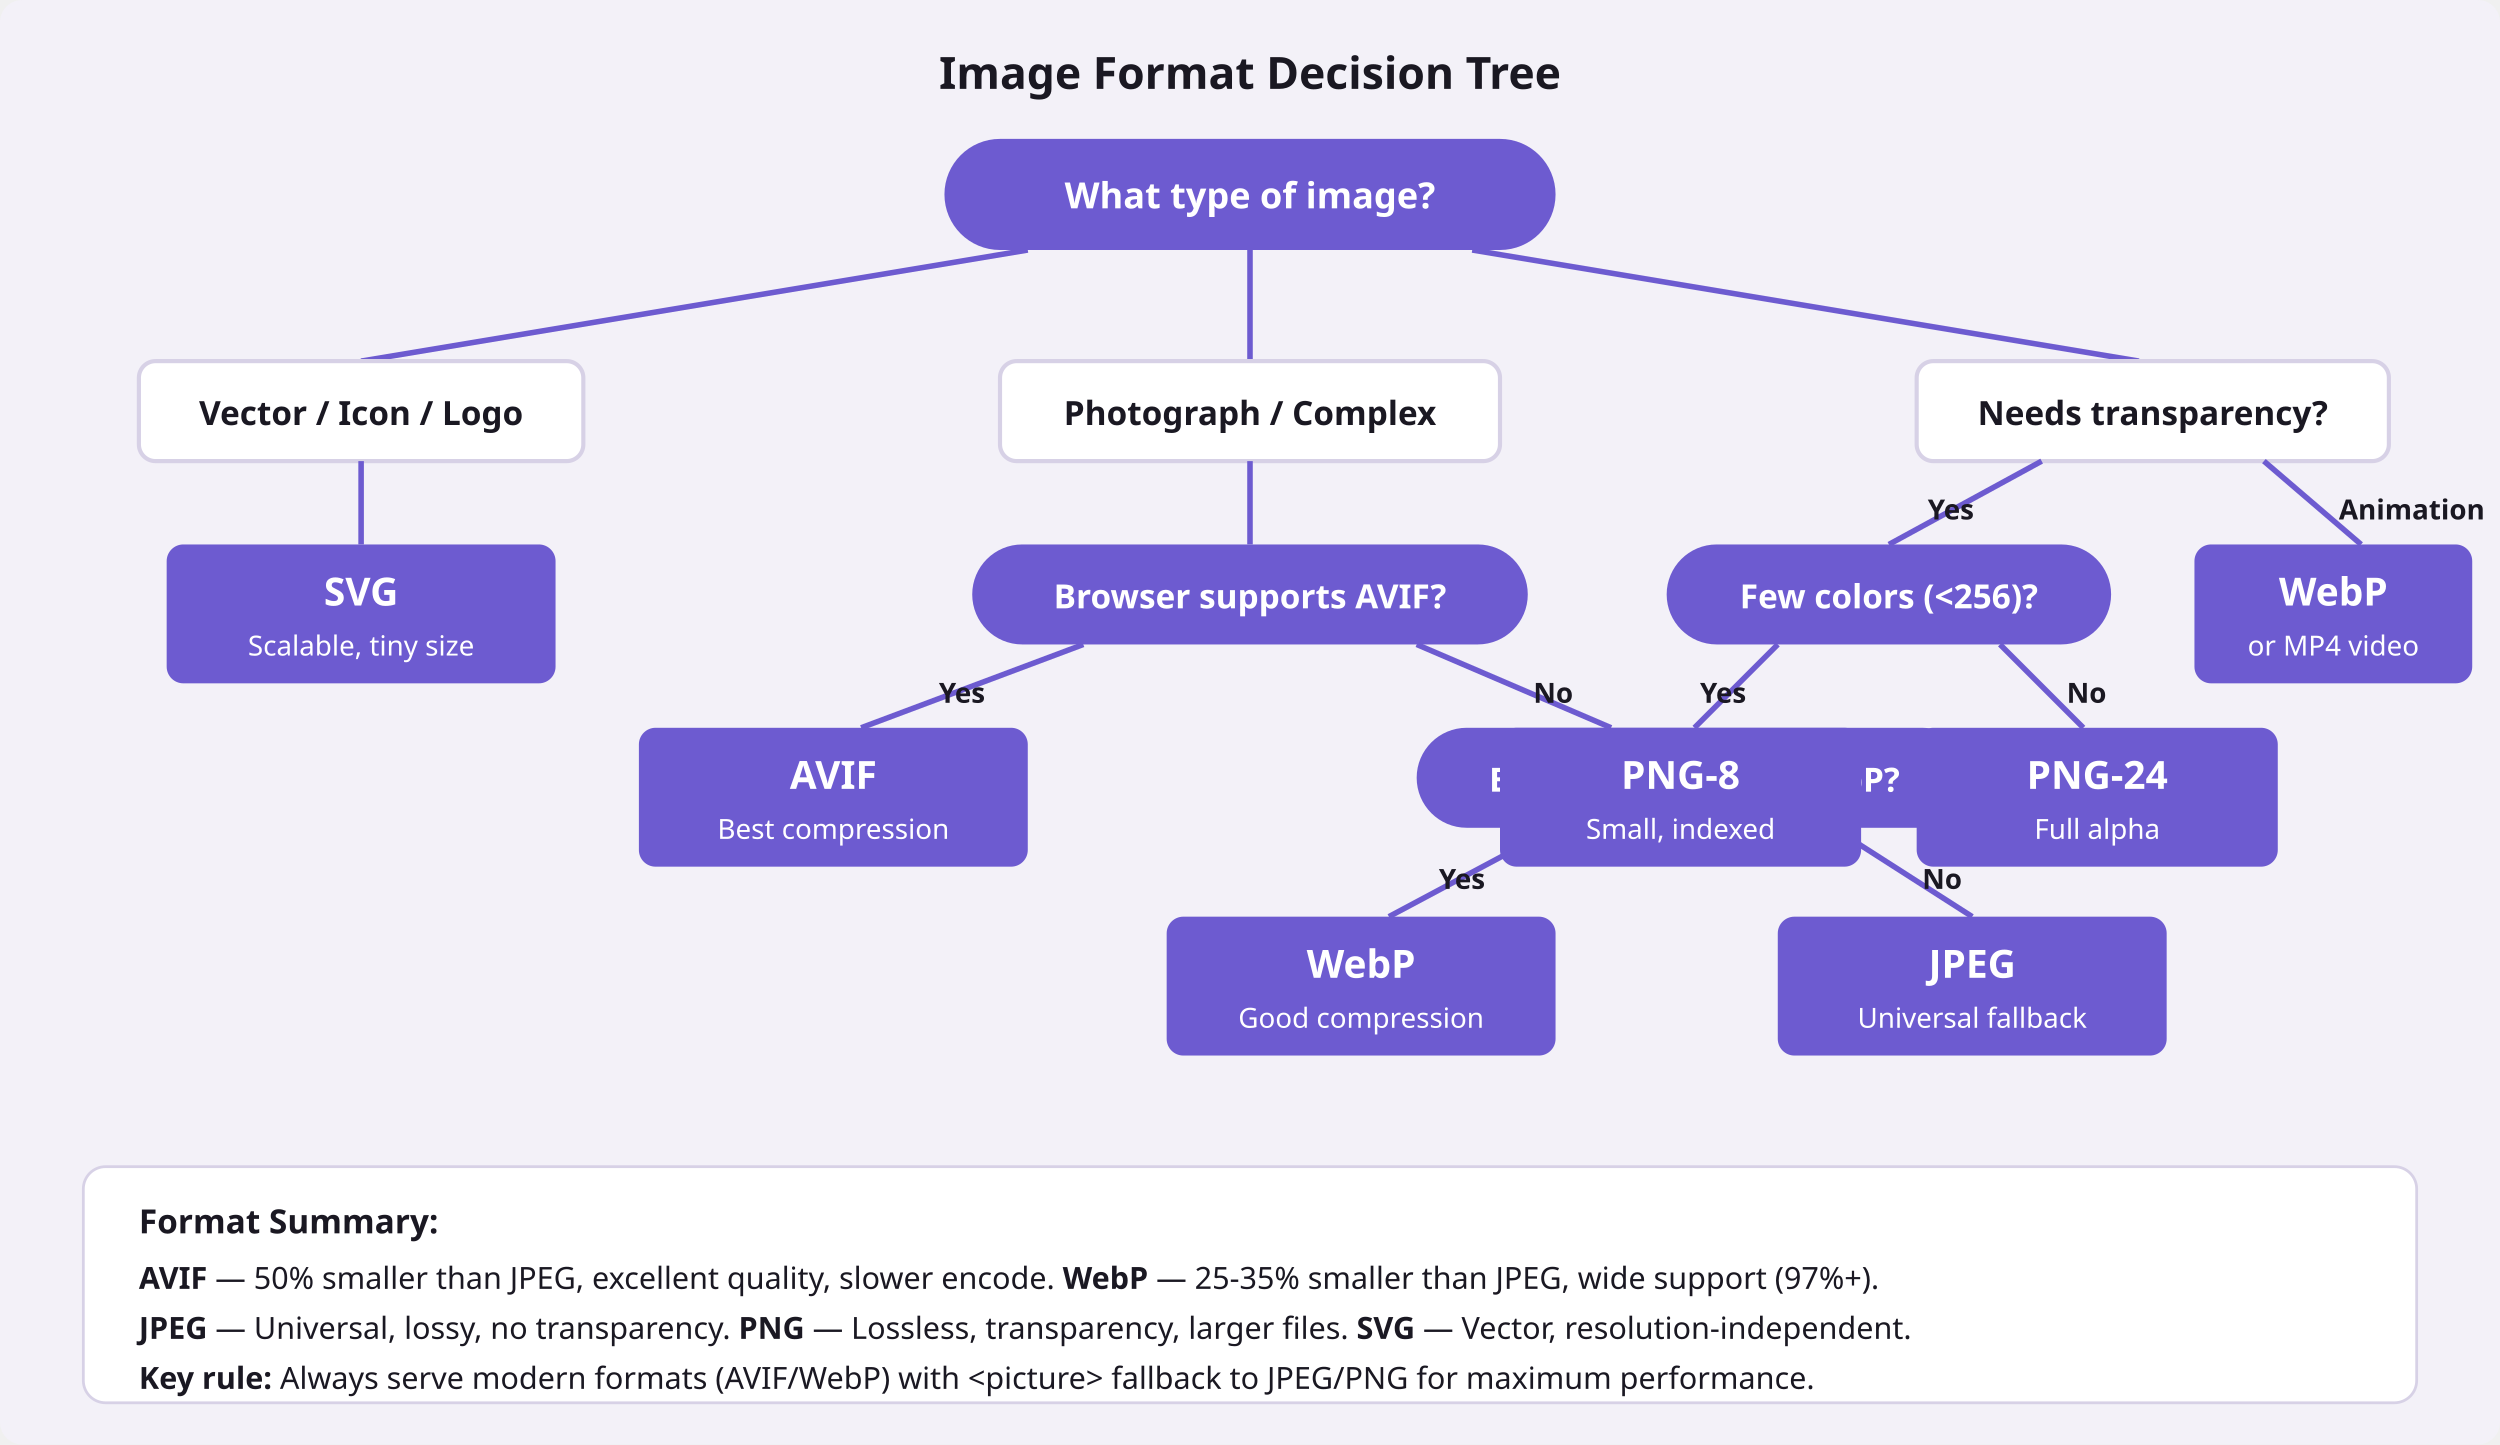
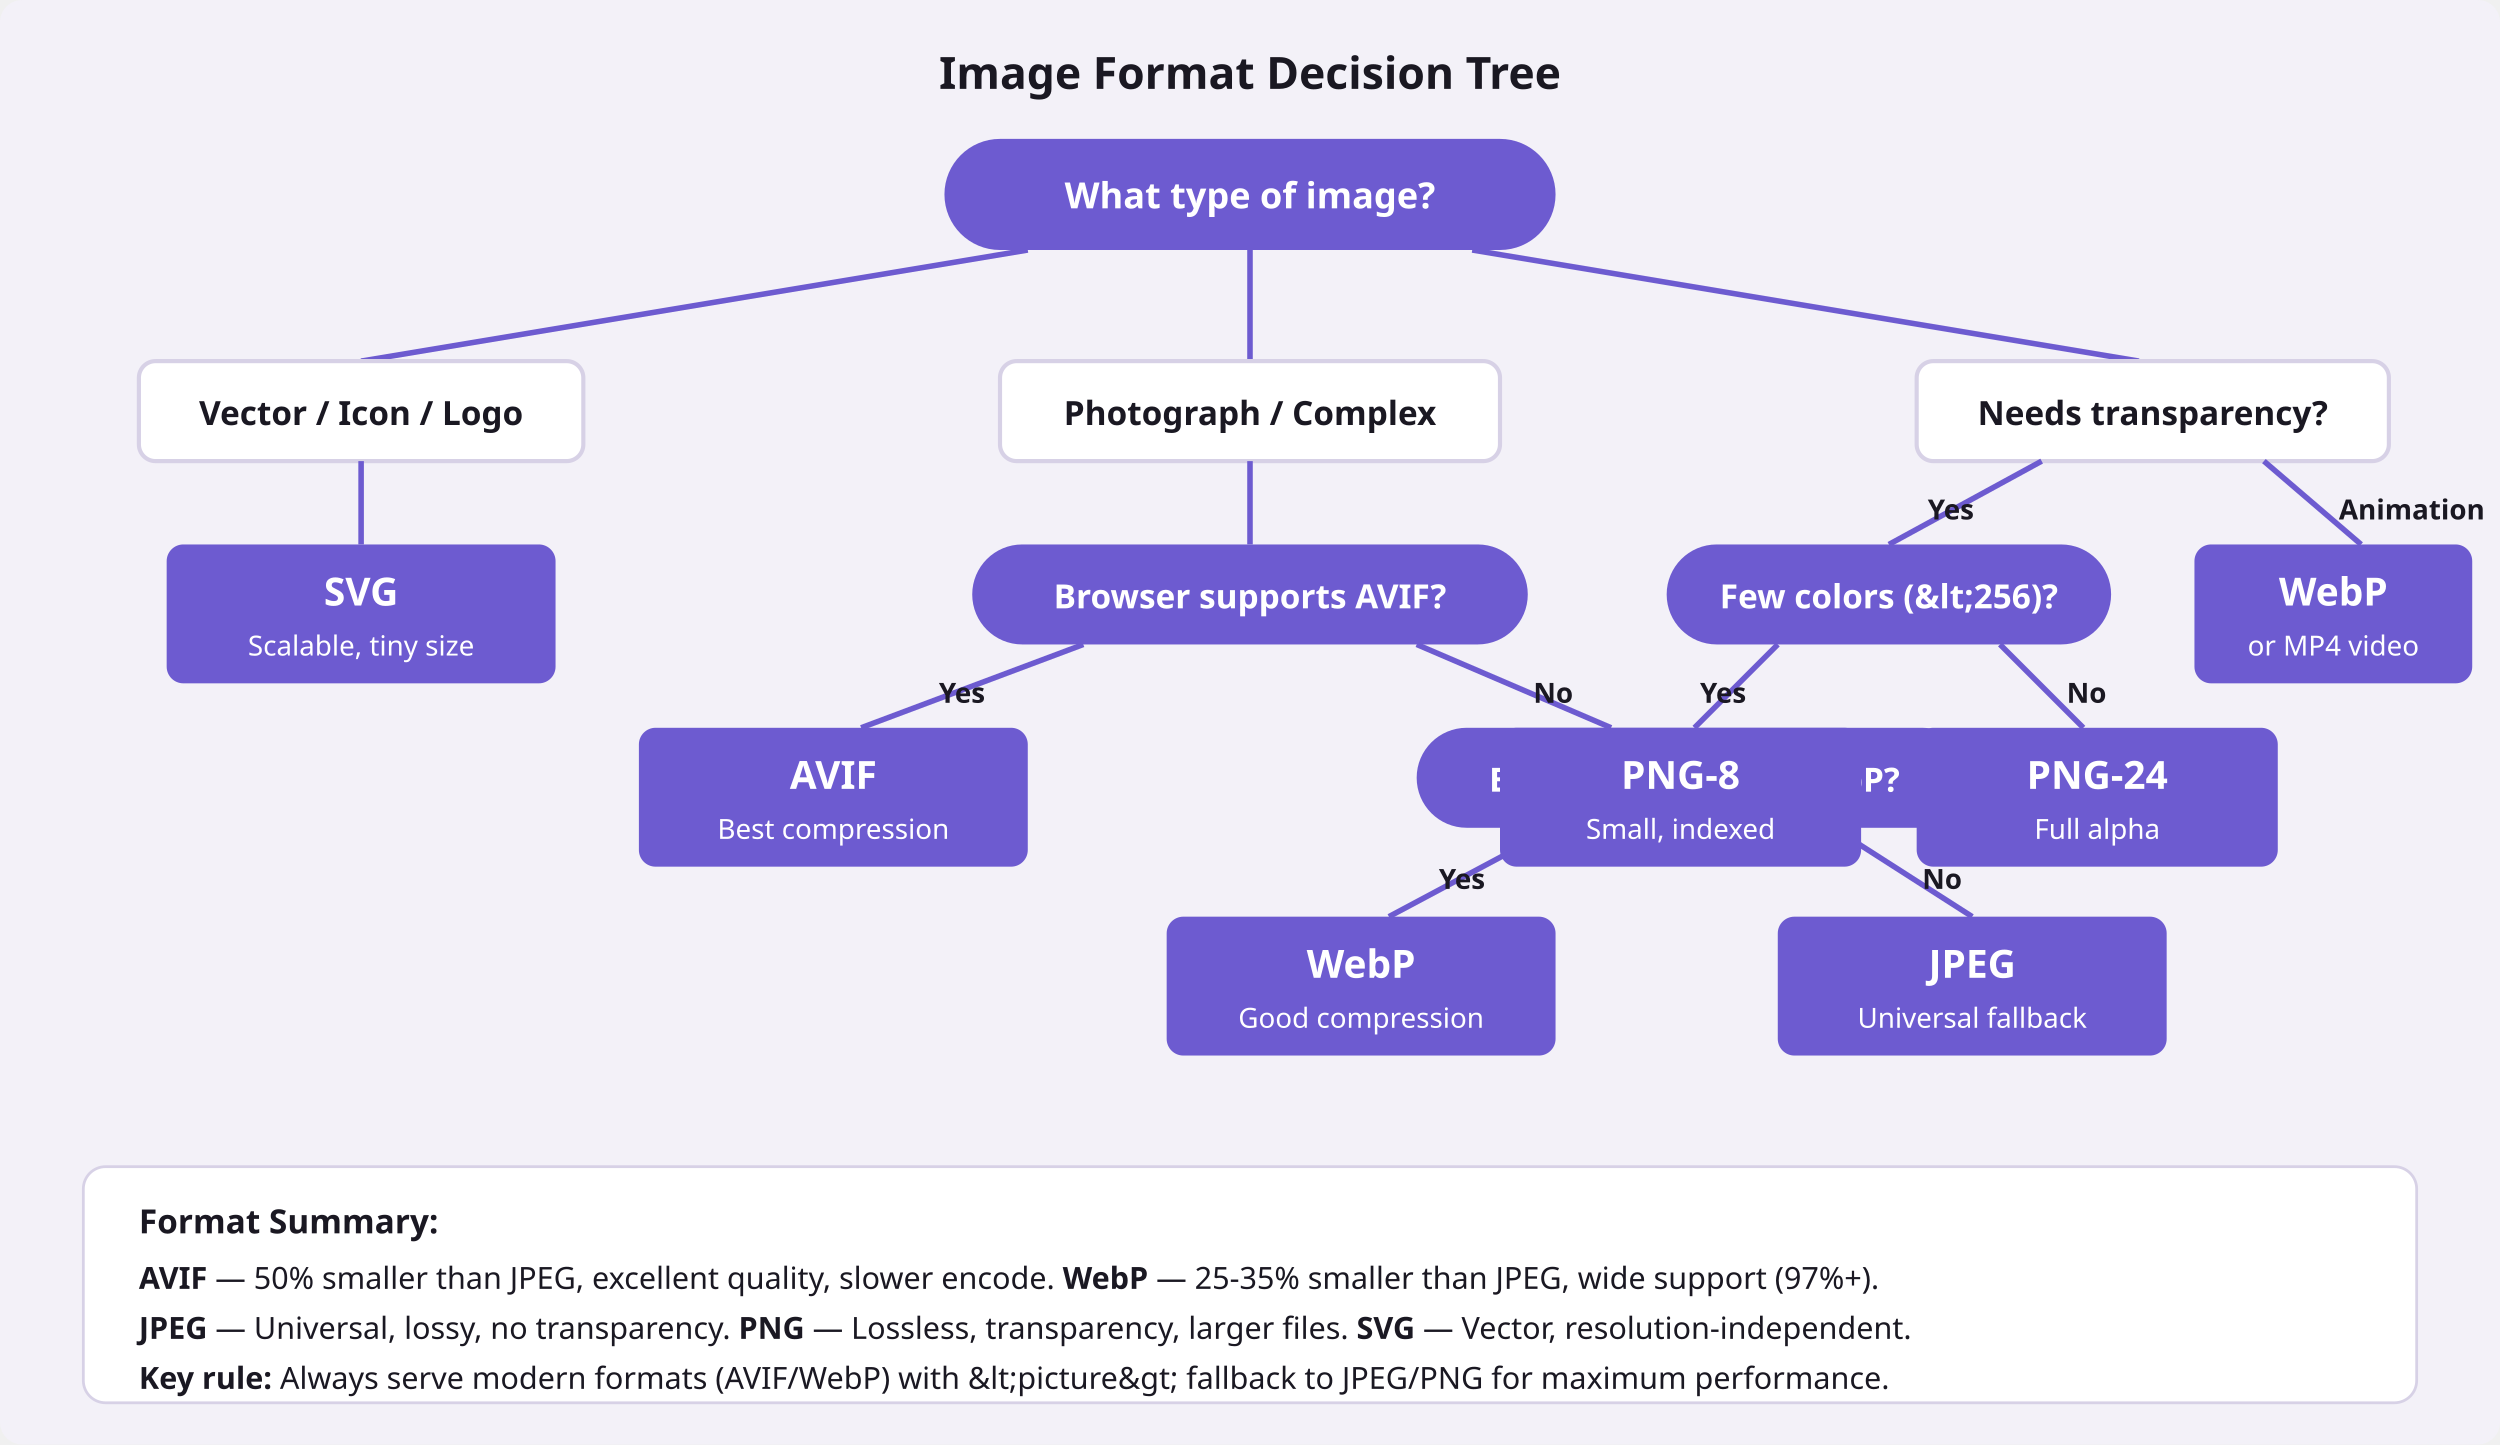
<svg xmlns="http://www.w3.org/2000/svg" viewBox="0 0 900 520" role="img" aria-label="Image format decision tree showing when to use JPEG, PNG, WebP, AVIF, or SVG based on content type" font-family="system-ui, sans-serif">
  <rect width="900" height="520" fill="#f3f1f8" rx="8" />
  <text x="450" y="32" text-anchor="middle" font-size="16" font-weight="700" fill="#1a1822">Image Format Decision Tree</text>
  <rect x="340" y="50" width="220" height="40" rx="20" fill="#6d5bd0" />
  <text x="450" y="75" text-anchor="middle" font-size="13" font-weight="600" fill="#ffffff">What type of image?</text>
  <line x1="370" y1="90" x2="130" y2="130" stroke="#6d5bd0" stroke-width="2" />
  <line x1="450" y1="90" x2="450" y2="130" stroke="#6d5bd0" stroke-width="2" />
  <line x1="530" y1="90" x2="770" y2="130" stroke="#6d5bd0" stroke-width="2" />
  <rect x="50" y="130" width="160" height="36" rx="6" fill="#ffffff" stroke="#d7d1e6" stroke-width="1.5" />
  <text x="130" y="153" text-anchor="middle" font-size="12" font-weight="600" fill="#1a1822">Vector / Icon / Logo</text>
  <line x1="130" y1="166" x2="130" y2="196" stroke="#6d5bd0" stroke-width="2" />
  <rect x="60" y="196" width="140" height="50" rx="6" fill="#6d5bd0" />
  <text x="130" y="218" text-anchor="middle" font-size="14" font-weight="700" fill="#ffffff">SVG</text>
  <text x="130" y="236" text-anchor="middle" font-size="10" fill="#ffffff">Scalable, tiny size</text>
  <rect x="360" y="130" width="180" height="36" rx="6" fill="#ffffff" stroke="#d7d1e6" stroke-width="1.5" />
  <text x="450" y="153" text-anchor="middle" font-size="12" font-weight="600" fill="#1a1822">Photograph / Complex</text>
  <line x1="450" y1="166" x2="450" y2="196" stroke="#6d5bd0" stroke-width="2" />
  <rect x="350" y="196" width="200" height="36" rx="18" fill="#6d5bd0" />
  <text x="450" y="219" text-anchor="middle" font-size="12" font-weight="600" fill="#ffffff">Browser supports AVIF?</text>
  <line x1="390" y1="232" x2="310" y2="262" stroke="#6d5bd0" stroke-width="2" />
  <text x="338" y="253" font-size="10" fill="#1a1822" font-weight="600">Yes</text>
  <rect x="230" y="262" width="140" height="50" rx="6" fill="#6d5bd0" />
  <text x="300" y="284" text-anchor="middle" font-size="14" font-weight="700" fill="#ffffff">AVIF</text>
  <text x="300" y="302" text-anchor="middle" font-size="10" fill="#ffffff">Best compression</text>
  <line x1="510" y1="232" x2="580" y2="262" stroke="#6d5bd0" stroke-width="2" />
  <text x="552" y="253" font-size="10" fill="#1a1822" font-weight="600">No</text>
  <rect x="510" y="262" width="200" height="36" rx="18" fill="#6d5bd0" />
  <text x="610" y="285" text-anchor="middle" font-size="12" font-weight="600" fill="#ffffff">Browser supports WebP?</text>
  <line x1="560" y1="298" x2="500" y2="330" stroke="#6d5bd0" stroke-width="2" />
  <text x="518" y="320" font-size="10" fill="#1a1822" font-weight="600">Yes</text>
  <rect x="420" y="330" width="140" height="50" rx="6" fill="#6d5bd0" />
  <text x="490" y="352" text-anchor="middle" font-size="14" font-weight="700" fill="#ffffff">WebP</text>
  <text x="490" y="370" text-anchor="middle" font-size="10" fill="#ffffff">Good compression</text>
  <line x1="660" y1="298" x2="710" y2="330" stroke="#6d5bd0" stroke-width="2" />
  <text x="692" y="320" font-size="10" fill="#1a1822" font-weight="600">No</text>
  <rect x="640" y="330" width="140" height="50" rx="6" fill="#6d5bd0" />
  <text x="710" y="352" text-anchor="middle" font-size="14" font-weight="700" fill="#ffffff">JPEG</text>
  <text x="710" y="370" text-anchor="middle" font-size="10" fill="#ffffff">Universal fallback</text>
  <rect x="690" y="130" width="170" height="36" rx="6" fill="#ffffff" stroke="#d7d1e6" stroke-width="1.5" />
  <text x="775" y="153" text-anchor="middle" font-size="12" font-weight="600" fill="#1a1822">Needs transparency?</text>
  <line x1="735" y1="166" x2="680" y2="196" stroke="#6d5bd0" stroke-width="2" />
  <text x="694" y="187" font-size="10" fill="#1a1822" font-weight="600">Yes</text>
  <line x1="815" y1="166" x2="850" y2="196" stroke="#6d5bd0" stroke-width="2" />
  <text x="842" y="187" font-size="10" fill="#1a1822" font-weight="600">Animation</text>
  <rect x="600" y="196" width="160" height="36" rx="18" fill="#6d5bd0" />
-   <text x="680" y="219" text-anchor="middle" font-size="12" font-weight="600" fill="#ffffff">Few colors (&lt;256)?</text>
+   <text x="680" y="219" text-anchor="middle" font-size="12" font-weight="600" fill="#ffffff">Few colors (&amp;lt;256)?</text>
  <line x1="640" y1="232" x2="610" y2="262" stroke="#6d5bd0" stroke-width="2" />
  <text x="612" y="253" font-size="10" fill="#1a1822" font-weight="600">Yes</text>
  <rect x="540" y="262" width="130" height="50" rx="6" fill="#6d5bd0" />
  <text x="605" y="284" text-anchor="middle" font-size="14" font-weight="700" fill="#ffffff">PNG-8</text>
  <text x="605" y="302" text-anchor="middle" font-size="10" fill="#ffffff">Small, indexed</text>
  <line x1="720" y1="232" x2="750" y2="262" stroke="#6d5bd0" stroke-width="2" />
  <text x="744" y="253" font-size="10" fill="#1a1822" font-weight="600">No</text>
  <rect x="690" y="262" width="130" height="50" rx="6" fill="#6d5bd0" />
  <text x="755" y="284" text-anchor="middle" font-size="14" font-weight="700" fill="#ffffff">PNG-24</text>
  <text x="755" y="302" text-anchor="middle" font-size="10" fill="#ffffff">Full alpha</text>
  <rect x="790" y="196" width="100" height="50" rx="6" fill="#6d5bd0" />
  <text x="840" y="218" text-anchor="middle" font-size="14" font-weight="700" fill="#ffffff">WebP</text>
  <text x="840" y="236" text-anchor="middle" font-size="10" fill="#ffffff">or MP4 video</text>
  <rect x="30" y="420" width="840" height="85" rx="8" fill="#ffffff" stroke="#d7d1e6" stroke-width="1" />
  <text x="50" y="444" font-size="12" font-weight="700" fill="#1a1822">Format Summary:</text>
  <text x="50" y="464" font-size="11" fill="#1a1822">
    <tspan font-weight="600">AVIF</tspan> — 50% smaller than JPEG, excellent quality, slower encode. <tspan font-weight="600">WebP</tspan> — 25-35% smaller than JPEG, wide support (97%+).</text>
  <text x="50" y="482" font-size="11" fill="#1a1822">
    <tspan font-weight="600">JPEG</tspan> — Universal, lossy, no transparency. <tspan font-weight="600">PNG</tspan> — Lossless, transparency, larger files. <tspan font-weight="600">SVG</tspan> — Vector, resolution-independent.</text>
  <text x="50" y="500" font-size="11" fill="#1a1822">
-     <tspan font-weight="600">Key rule:</tspan> Always serve modern formats (AVIF/WebP) with &lt;picture&gt; fallback to JPEG/PNG for maximum performance.</text>
+     <tspan font-weight="600">Key rule:</tspan> Always serve modern formats (AVIF/WebP) with &amp;lt;picture&amp;gt; fallback to JPEG/PNG for maximum performance.</text>
</svg>
